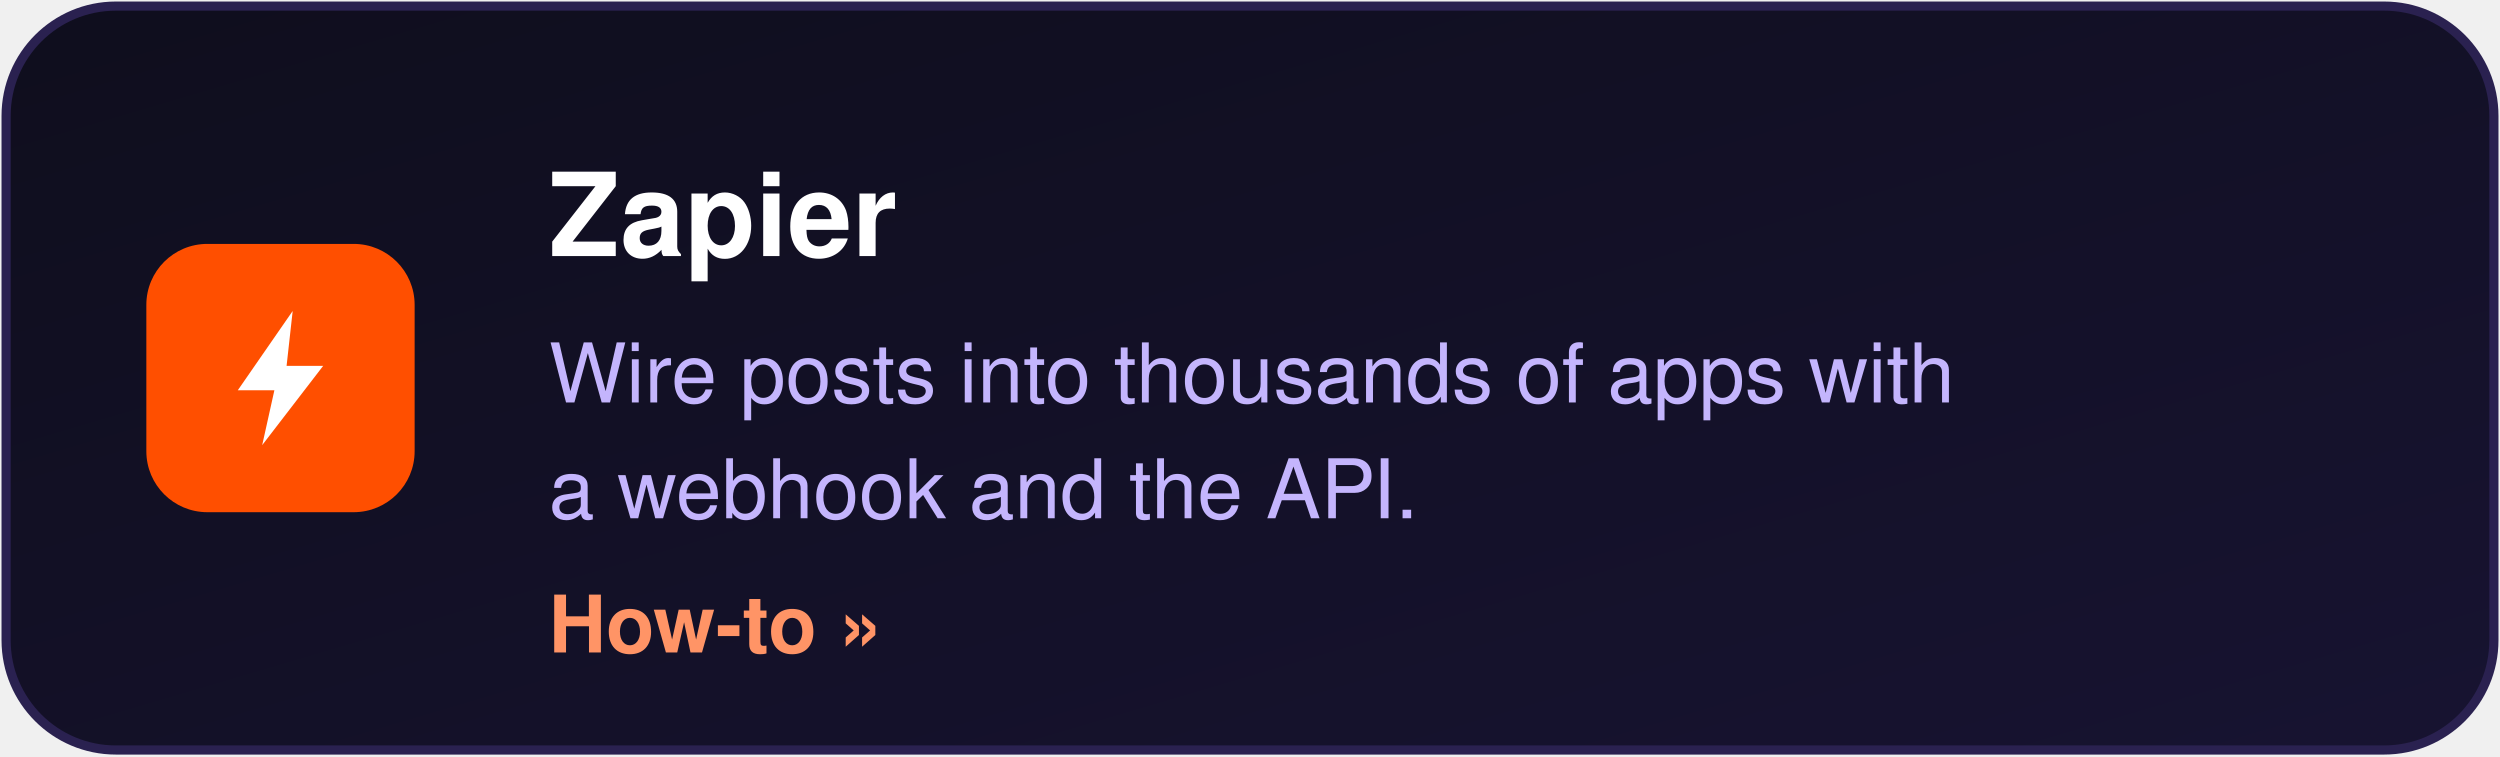
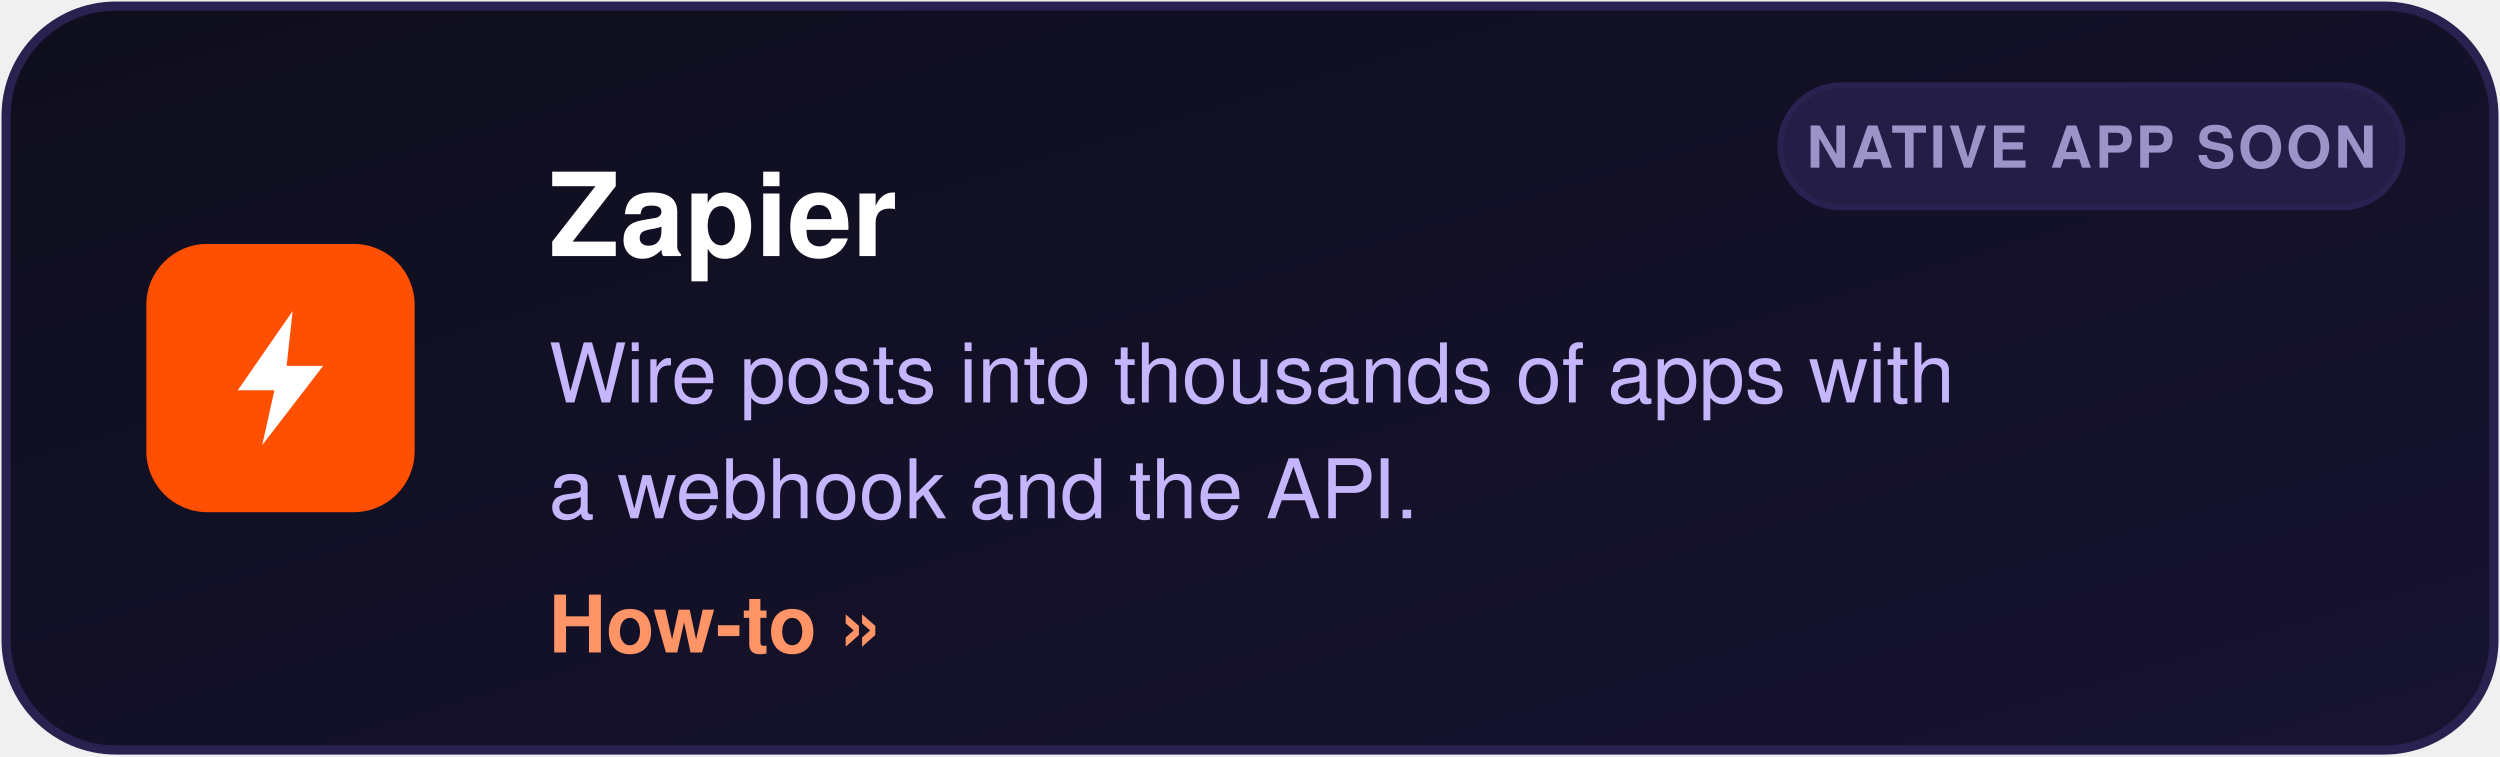
<svg xmlns="http://www.w3.org/2000/svg" width="410" height="124" viewBox="0 0 410 124" role="img" aria-label="Zapier: Wire posts into thousands of apps with a webhook and the API.">
  <defs>
    <linearGradient id="bg" x1="0" y1="0" x2="1" y2="1">
      <stop offset="0" stop-color="#0f0e1d" />
      <stop offset="1" stop-color="#171331" />
    </linearGradient>
  </defs>
  <rect x="1" y="1" width="408" height="122" rx="18" fill="url(#bg)" stroke="#2a2150" stroke-width="1.5" />
  <rect x="24" y="40" width="44" height="44" rx="10" fill="#ff4f00" />
  <path d="M48,51 L39,64 L45,64 L43,73 L53,60 L47,60 Z" fill="#ffffff" />
+   <rect x="292" y="14" width="102" height="20" rx="10" fill="#241d45" stroke="#2a2150" stroke-width="1" />
+   <text x="343" y="27.5" text-anchor="middle" font-family="'Segoe UI',Helvetica,Arial,sans-serif" font-size="9.5" font-weight="600" letter-spacing="0.5" fill="#9c94c9">NATIVE APP SOON</text>
  <text x="90" y="42" font-family="'Segoe UI',Helvetica,Arial,sans-serif" font-size="19" font-weight="700" fill="#ffffff">Zapier</text>
  <text x="90" y="66" font-family="'Segoe UI',Helvetica,Arial,sans-serif" font-size="13.5" fill="#c4b5fd">Wire posts into thousands of apps with</text>
  <text x="90" y="85" font-family="'Segoe UI',Helvetica,Arial,sans-serif" font-size="13.5" fill="#c4b5fd">a webhook and the API.</text>
  <text x="90" y="107" font-family="'Segoe UI',Helvetica,Arial,sans-serif" font-size="13" font-weight="600" fill="#ff9466">How-to »</text>
</svg>
